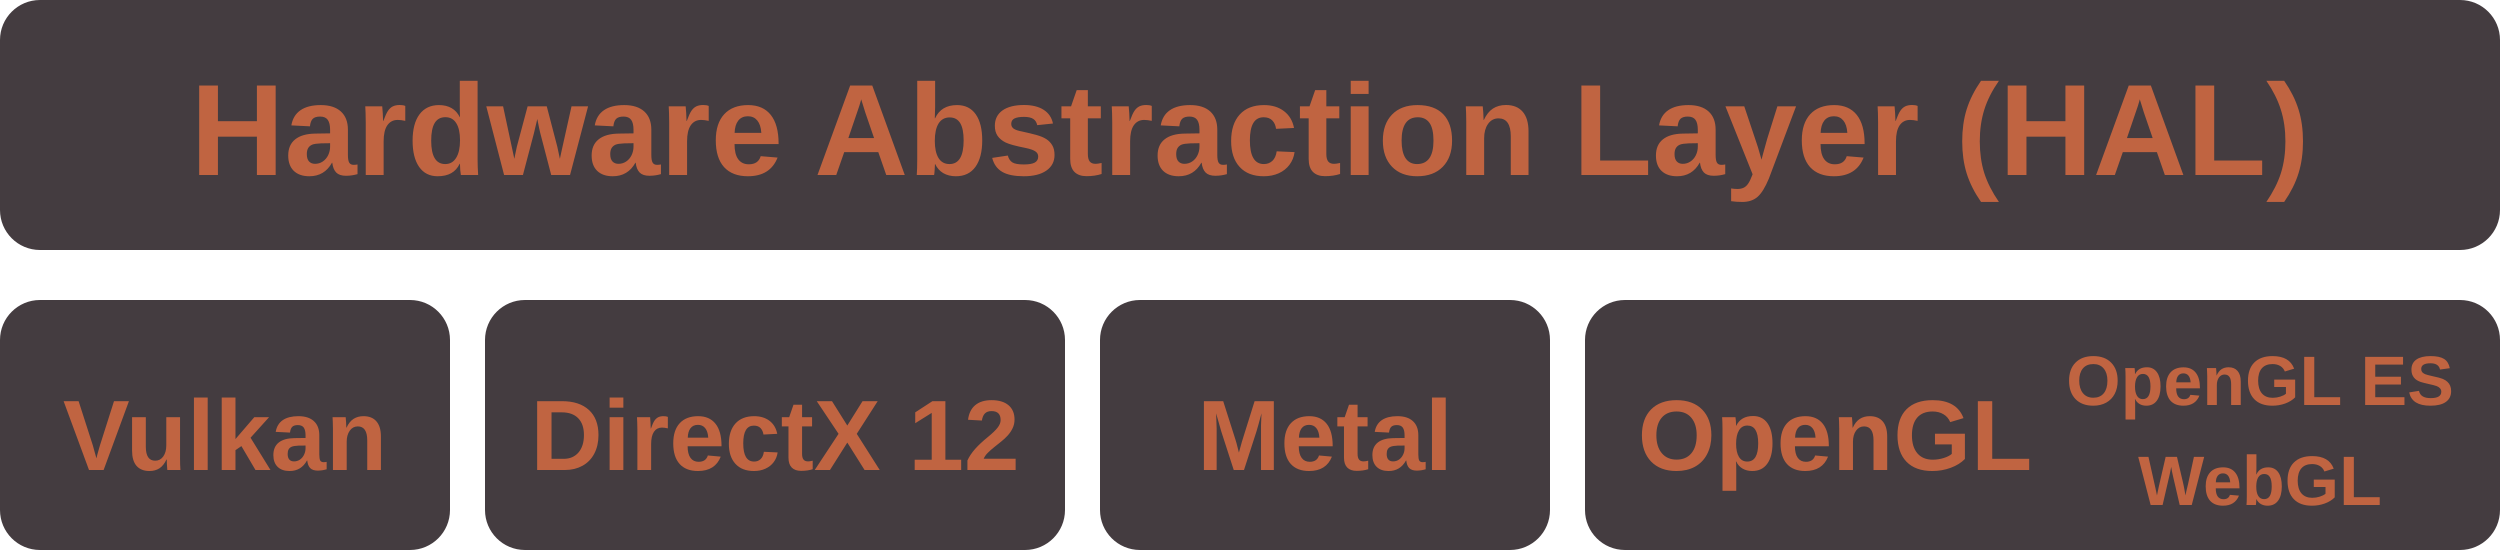
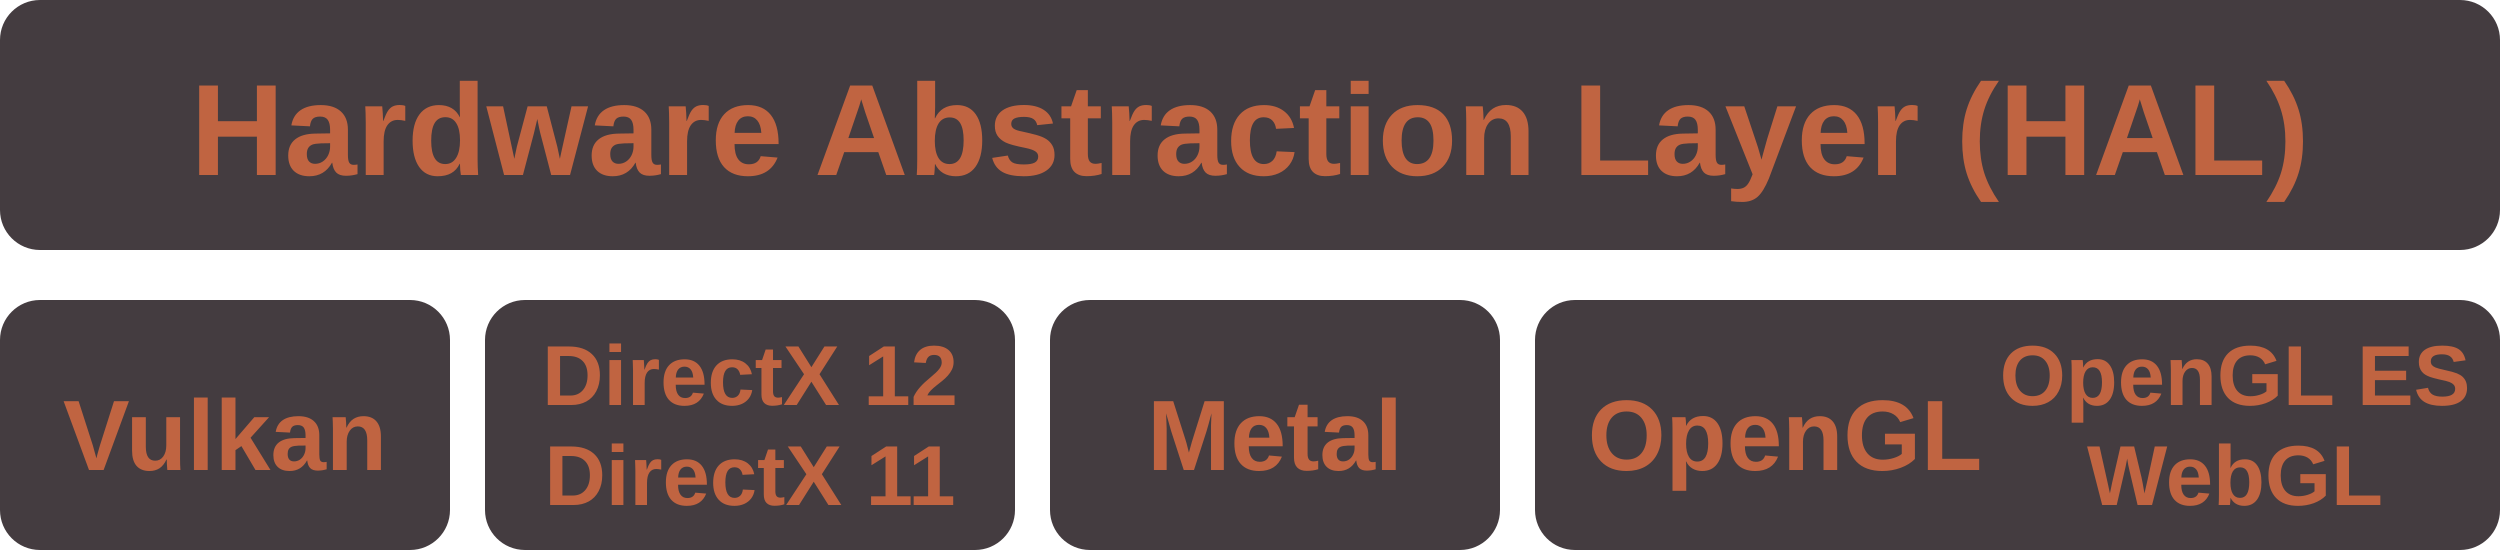
<svg xmlns="http://www.w3.org/2000/svg" version="1.1" width="500" height="110" viewBox="0 0 500 110">
  <g font-family="Arial" font-weight="bold" font-size="20">
    <g fill="rgb(68,60,64)" transform="translate(0, 0)">
      <g transform="translate(0, 0)">
        <rect rx="8" ry="8" height="50" width="500" />
        <text text-anchor="middle" x="250" y="50" dy="-15" fill="rgb(192,100,65)" font-size="26">Hardware Abstraction Layer (HAL)</text>
      </g>
    </g>
    <g fill="rgb(68,60,64)" transform="translate(0, 60)">
      <g transform="translate(0, 0)">
        <rect rx="8" ry="8" height="50" width="90" />
        <text text-anchor="middle" x="45" y="50" dy="-16" fill="rgb(192,100,65)">Vulkan</text>
      </g>
      <g transform="translate(97, 0)">
-         <rect rx="8" ry="8" height="50" width="116" />
-         <text text-anchor="middle" x="58" y="50" dy="-16" fill="rgb(192,100,65)">DirectX 12</text>
+         <rect rx="8" ry="8" height="50" width="106" />
+         <text text-anchor="middle" x="53" y="50" dy="-29" fill="rgb(192,100,65)" font-size="17">DirectX 12</text>
+         <text text-anchor="middle" x="53" y="50" dy="-9" fill="rgb(192,100,65)" font-size="17">DirectX 11</text>
      </g>
-       <g transform="translate(220, 0)">
+       <g transform="translate(210, 0)">
        <rect rx="8" ry="8" height="50" width="90" />
        <text text-anchor="middle" x="45" y="50" dy="-16" fill="rgb(192,100,65)">Metal</text>
      </g>
-       <g transform="translate(317, 0)">
-         <rect rx="8" ry="8" height="50" width="183" />
+       <g transform="translate(307, 0)">
+         <rect rx="8" ry="8" height="50" width="193" />
        <text text-anchor="middle" x="50" y="50" dy="-16" fill="rgb(192,100,65)">OpenGL</text>
-         <text text-anchor="middle" x="135" y="50" dy="-29" fill="rgb(192,100,65)" font-size="14">OpenGL ES</text>
-         <text text-anchor="middle" x="135" y="50" dy="-9" fill="rgb(192,100,65)" font-size="14">WebGL</text>
+         <text text-anchor="middle" x="140" y="50" dy="-29" fill="rgb(192,100,65)" font-size="17">OpenGL ES</text>
+         <text text-anchor="middle" x="140" y="50" dy="-9" fill="rgb(192,100,65)" font-size="17">WebGL</text>
      </g>
    </g>
  </g>
</svg>
